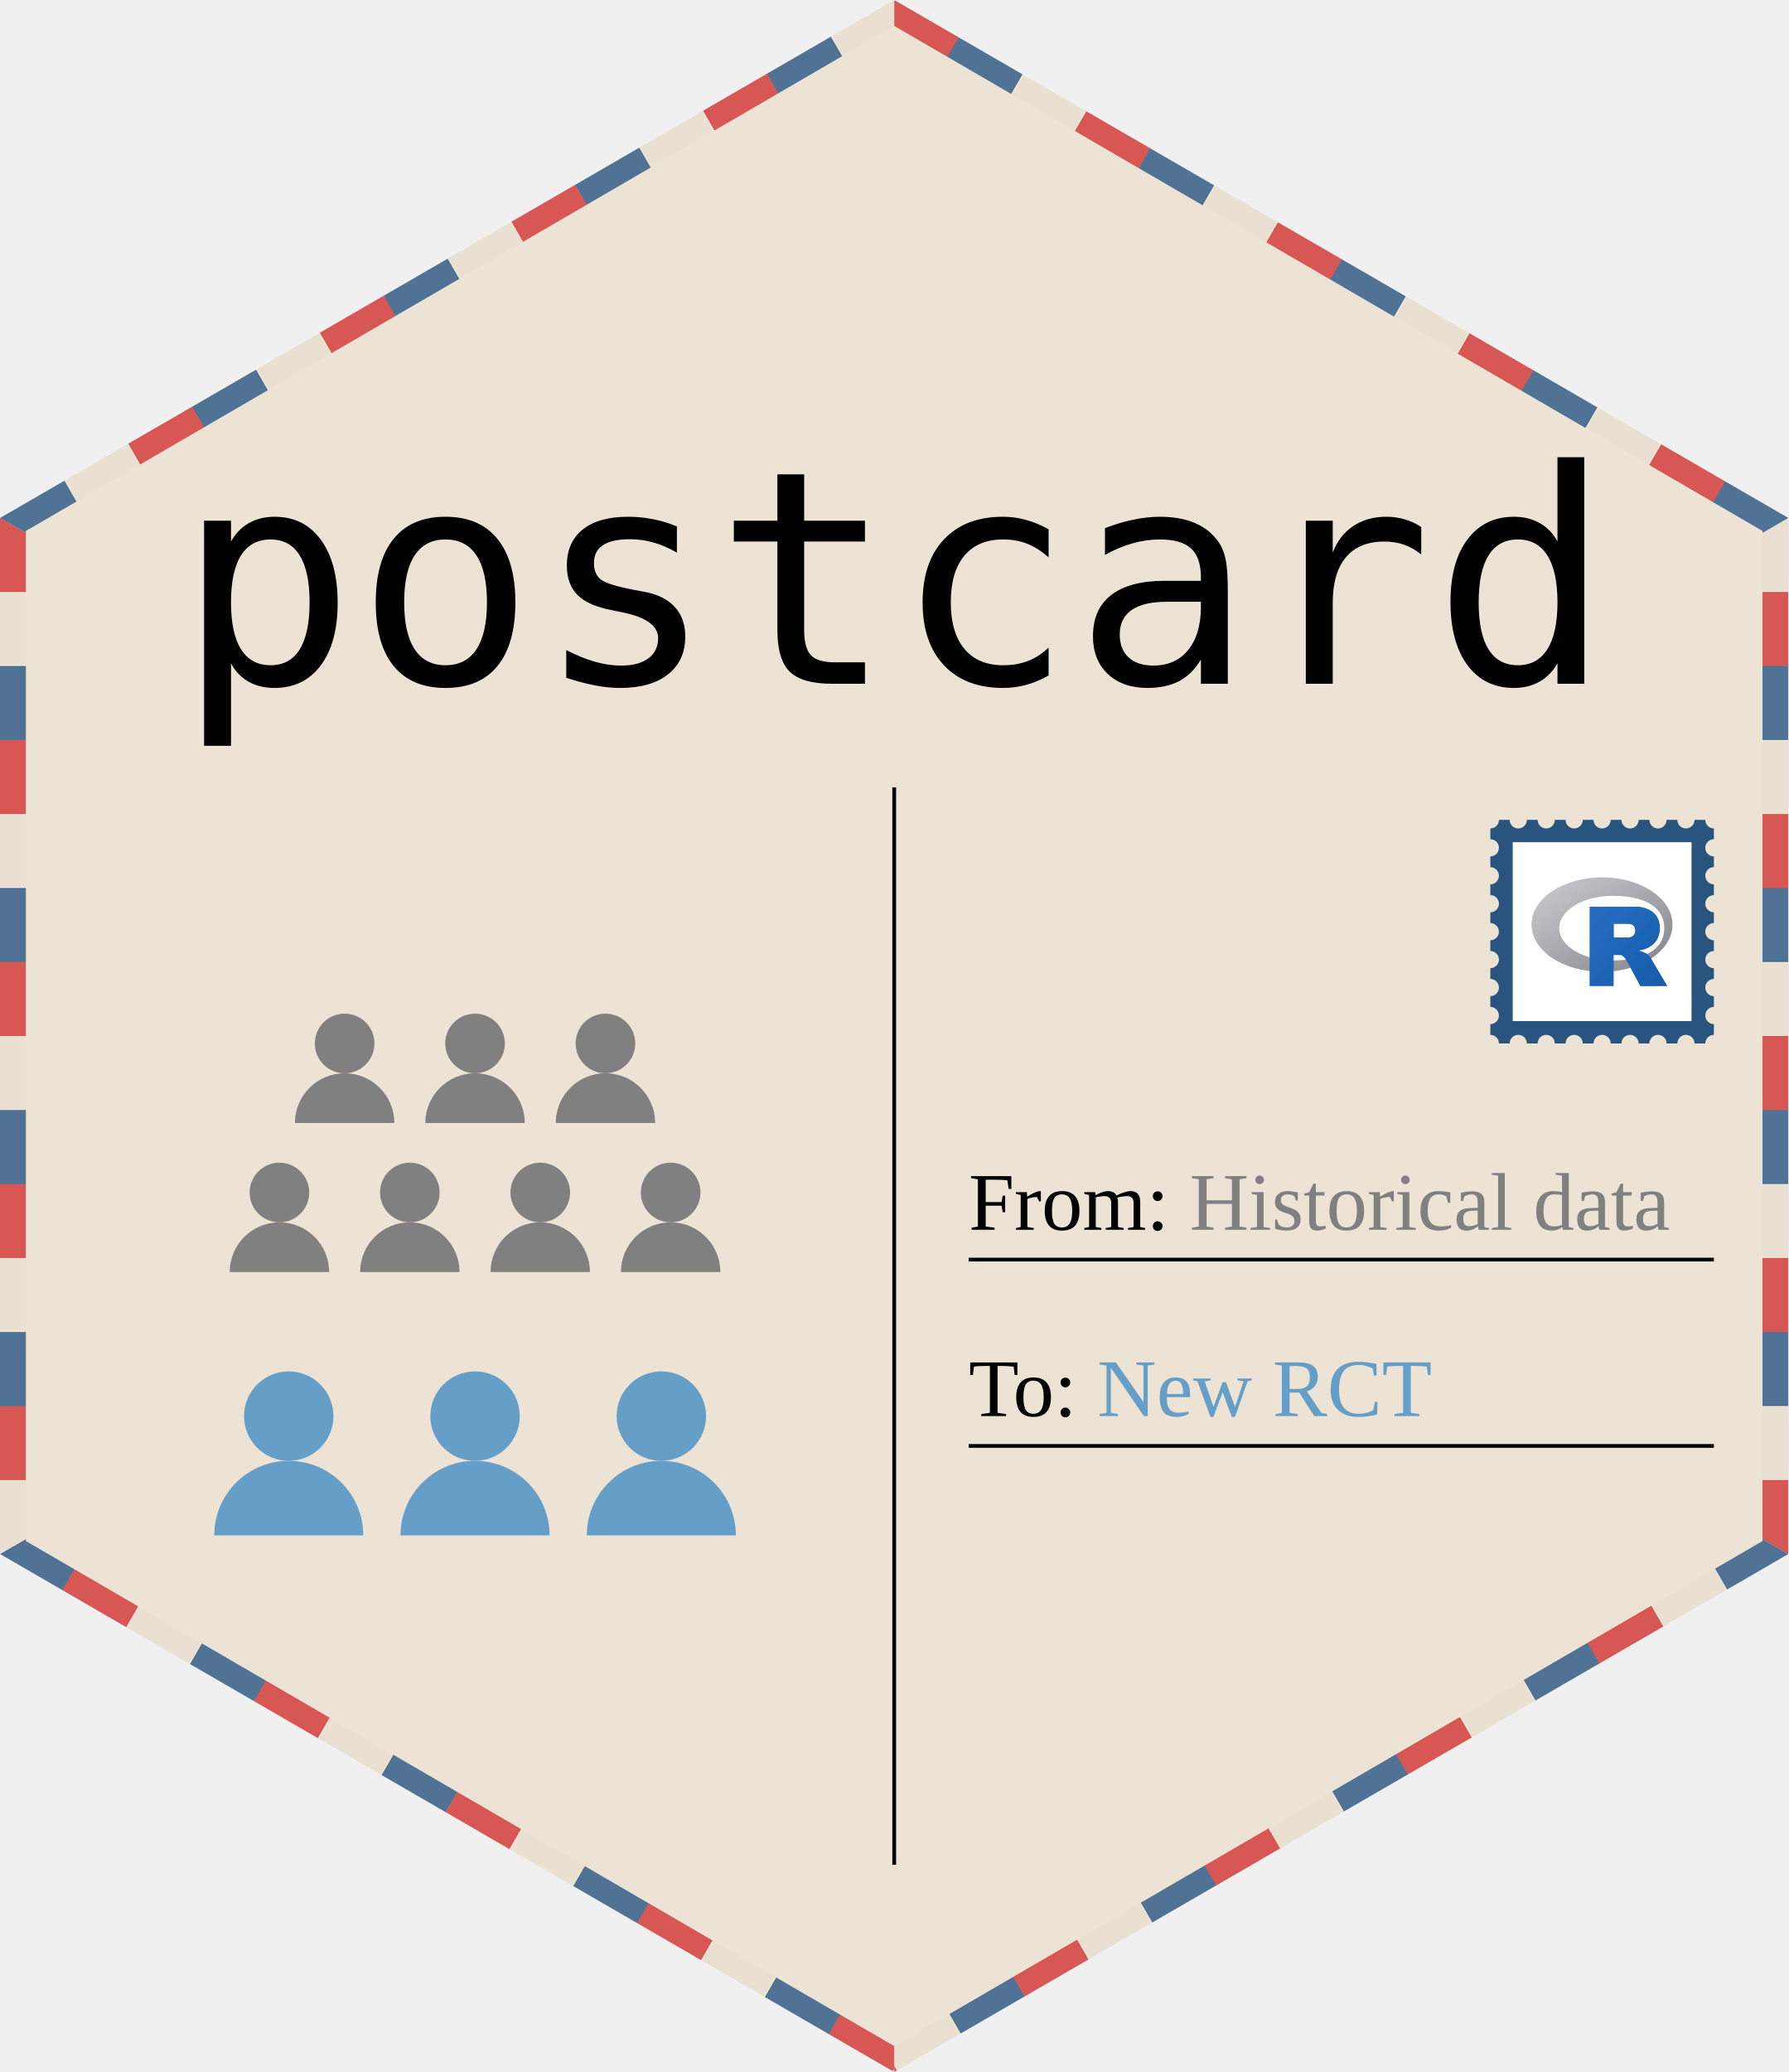
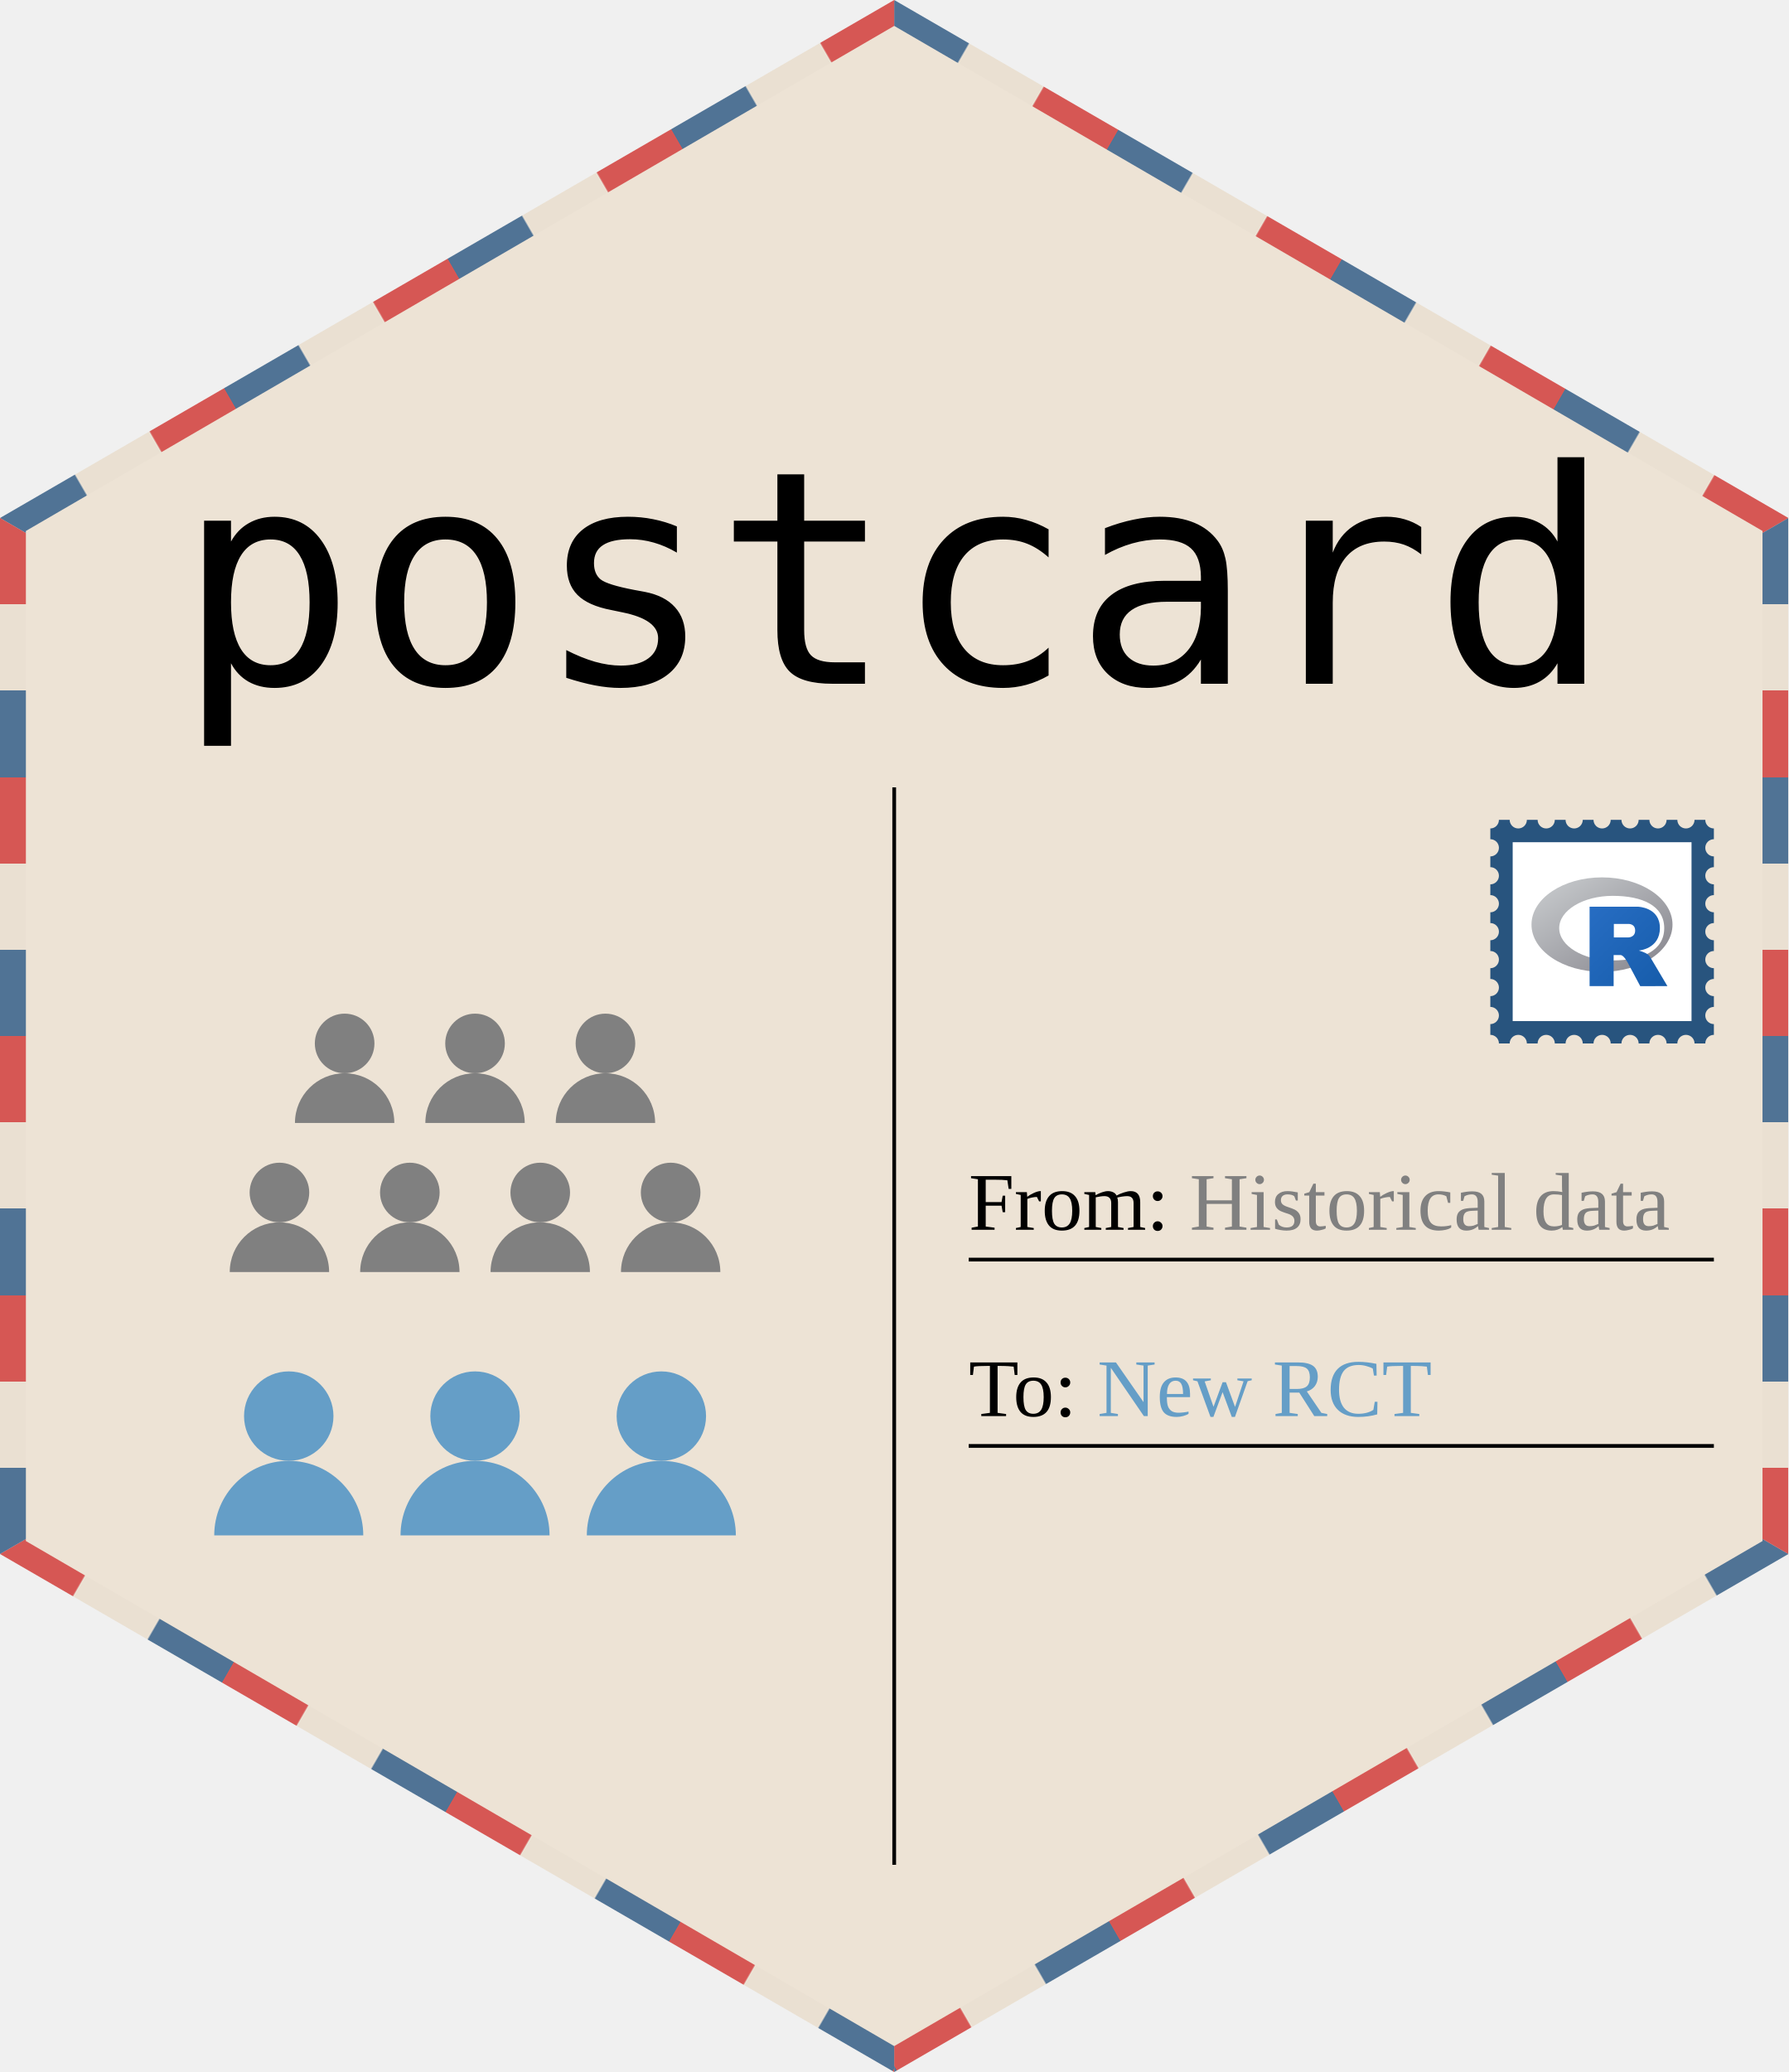
<svg xmlns="http://www.w3.org/2000/svg" version="1.1" width="240" height="278">
  <svg height="278" width="240" viewBox="0 0 240 278">
    <defs>
-       <pattern id="stripes30" patternUnits="userSpaceOnUse" width="29.716" height="200" patternTransform="rotate(30) translate(-4.952613)">
-         <rect x="0" width="9.905" height="200" fill="#28547e" />
-         <rect x="9.905" width="9.905" height="200" fill="#e8dcca" />
-         <rect x="19.81" width="9.905" height="200" fill="#d0312d" />
+       <pattern id="stripes30" patternUnits="userSpaceOnUse" width="34.668" height="100" patternTransform="rotate(30)">
+         <rect x="0" width="11.556" height="200" fill="#28547e" />
+         <rect x="11.556" width="11.556" height="200" fill="#e8dcca" />
+         <rect x="23.112" width="11.556" height="200" fill="#d0312d" />
      </pattern>
-       <pattern id="stripes150" patternUnits="userSpaceOnUse" width="29.716" height="200" patternTransform="rotate(150) translate(-14.85784)">
-         <rect x="0" width="9.905" height="200" fill="#28547e" />
-         <rect x="9.905" width="9.905" height="200" fill="#e8dcca" />
-         <rect x="19.81" width="9.905" height="200" fill="#d0312d" />
+       <pattern id="stripes150" patternUnits="userSpaceOnUse" width="34.668" height="100" patternTransform="rotate(150)">
+         <rect x="0" width="11.556" height="200" fill="#28547e" />
+         <rect x="11.556" width="11.556" height="200" fill="#e8dcca" />
+         <rect x="23.112" width="11.556" height="200" fill="#d0312d" />
      </pattern>
-       <pattern id="stripes210" patternUnits="userSpaceOnUse" width="29.716" height="200" patternTransform="rotate(210) translate(-24.76307)">
-         <rect x="0" width="9.905" height="200" fill="#28547e" />
-         <rect x="9.905" width="9.905" height="200" fill="#e8dcca" />
-         <rect x="19.81" width="9.905" height="200" fill="#d0312d" />
+       <pattern id="stripes210" patternUnits="userSpaceOnUse" width="34.668" height="100" patternTransform="rotate(210)">
+         <rect x="0" width="11.556" height="200" fill="#28547e" />
+         <rect x="11.556" width="11.556" height="200" fill="#e8dcca" />
+         <rect x="23.112" width="11.556" height="200" fill="#d0312d" />
      </pattern>
-       <pattern id="stripes330" patternUnits="userSpaceOnUse" width="29.716" height="200" patternTransform="rotate(330) translate(-4.952613)">
-         <rect x="0" width="9.905" height="200" fill="#28547e" />
-         <rect x="9.905" width="9.905" height="200" fill="#e8dcca" />
-         <rect x="19.81" width="9.905" height="200" fill="#d0312d" />
+       <pattern id="stripes330" patternUnits="userSpaceOnUse" width="34.668" height="100" patternTransform="rotate(330)">
+         <rect x="0" width="11.556" height="200" fill="#28547e" />
+         <rect x="11.556" width="11.556" height="200" fill="#e8dcca" />
+         <rect x="23.112" width="11.556" height="200" fill="#d0312d" />
      </pattern>
-       <pattern id="stripes90" patternUnits="userSpaceOnUse" width="29.786" height="200" patternTransform="rotate(90) translate(-0)">
-         <rect x="0" width="9.929" height="200" fill="#28547e" />
-         <rect x="9.929" width="9.929" height="200" fill="#e8dcca" />
-         <rect x="19.857" width="9.929" height="200" fill="#d0312d" />
+       <pattern id="stripes90" patternUnits="userSpaceOnUse" width="34.75" height="100" patternTransform="rotate(90)">
+         <rect x="0" width="11.583" height="200" fill="#28547e" />
+         <rect x="11.583" width="11.583" height="200" fill="#e8dcca" />
+         <rect x="23.167" width="11.583" height="200" fill="#d0312d" />
      </pattern>
-       <pattern id="stripes270" patternUnits="userSpaceOnUse" width="29.786" height="200" patternTransform="rotate(270) translate(-9.928571)">
-         <rect x="0" width="9.929" height="200" fill="#28547e" />
-         <rect x="9.929" width="9.929" height="200" fill="#e8dcca" />
-         <rect x="19.857" width="9.929" height="200" fill="#d0312d" />
+       <pattern id="stripes270" patternUnits="userSpaceOnUse" width="34.75" height="100" patternTransform="rotate(270)">
+         <rect x="0" width="11.583" height="200" fill="#28547e" />
+         <rect x="11.583" width="11.583" height="200" fill="#e8dcca" />
+         <rect x="23.167" width="11.583" height="200" fill="#d0312d" />
      </pattern>
    </defs>
    <polygon points="120,0 240,69.5 120,139" fill="url(#stripes30)" opacity="0.8" />
    <polygon points="240,208.5 120,278 120,139" fill="url(#stripes150)" opacity="0.8" />
    <polygon points="120,278 0,208.5 120,139" fill="url(#stripes210)" opacity="0.8" />
    <polygon points="0,69.5 120,0 120,139" fill="url(#stripes330)" opacity="0.8" />
    <polygon points="240,69.5 240,208.5 120,139" fill="url(#stripes90)" opacity="0.8" />
    <polygon points="0,208.5 0,69.5 120,139" fill="url(#stripes270)" opacity="0.8" />
    <polygon points="120,3.475 236.525,71.237 236.525,206.762 120,274.525 3.475,206.762 3.475,71.237" fill="#ede3d5" />
    <line x1="50%" y1="38%" x2="50%" y2="90%" stroke="black" stroke-width="0.5" />
    <svg x="200" y="110" height="30" width="30" viewBox="0 0 104 104">
      <path fill="#28547e" d="M 4 0 L 9 0 A 4 4 0 0 0 17 0 L 22 0 A 4 4 0 0 0 30 0 L 35 0 A 4 4 0 0 0 43 0 L 48 0 A 4 4 0 0 0 56 0 L 61 0 A 4 4 0 0 0 69 0 L 74 0 A 4 4 0 0 0 82 0 L 87 0 A 4 4 0 0 0 95 0 L 100 0 A 4 4 0 0 0 104 4 L 104 9 A 4 4 0 0 0 104 17 L 104 22 A 4 4 0 0 0 104 30 L 104 35 A 4 4 0 0 0 104 43 L 104 48 A 4 4 0 0 0 104 56 L 104 61 A 4 4 0 0 0 104 69 L 104 74 A 4 4 0 0 0 104 82 L 104 87 A 4 4 0 0 0 104 95 L 104 100 A 4 4 0 0 0 100 104 L 95 104 A 4 4 0 0 0 87 104 L 82 104 A 4 4 0 0 0 74 104 L 69 104 A 4 4 0 0 0 61 104 L 56 104 A 4 4 0 0 0 48 104 L 43 104 A 4 4 0 0 0 35 104 L 30 104 A 4 4 0 0 0 22 104 L 17 104 A 4 4 0 0 0 9 104 L 4 104 A 4 4 0 0 0 0 100 L 0 95 A 4 4 0 0 0 0 87 L 0 82 A 4 4 0 0 0 0 74 L 0 69 A 4 4 0 0 0 0 61 L 0 56 A 4 4 0 0 0 0 48 L 0 43 A 4 4 0 0 0 0 35 L 0 30 A 4 4 0 0 0 0 22 L 0 17 A 4 4 0 0 0 0 9 L 0 4 A 4 4 0 0 0 4 0" />
    </svg>
    <rect x="203" y="113" width="24" height="24" fill="white" />
    <svg preserveAspectRatio="xMidYMid" x="205.5" y="115.5" width="19" height="19" viewBox="0 0 724 561">
      <defs>
        <linearGradient id="gradientFill-1" x1="0" x2="1" y1="0" y2="1" gradientUnits="objectBoundingBox" spreadMethod="pad">
          <stop offset="0" stop-color="rgb(203,206,208)" stop-opacity="1" />
          <stop offset="1" stop-color="rgb(132,131,139)" stop-opacity="1" />
        </linearGradient>
        <linearGradient id="gradientFill-2" x1="0" x2="1" y1="0" y2="1" gradientUnits="objectBoundingBox" spreadMethod="pad">
          <stop offset="0" stop-color="rgb(39,109,195)" stop-opacity="1" />
          <stop offset="1" stop-color="rgb(22,92,170)" stop-opacity="1" />
        </linearGradient>
      </defs>
      <path d="M361.453,485.937 C162.329,485.937 0.906,377.828 0.906,244.469 C0.906,111.109 162.329,3.000 361.453,3.000 C560.578,3.000 722.000,111.109 722.000,244.469 C722.000,377.828 560.578,485.937 361.453,485.937 ZM416.641,97.406 C265.289,97.406 142.594,171.314 142.594,262.484 C142.594,353.654 265.289,427.562 416.641,427.562 C567.992,427.562 679.687,377.033 679.687,262.484 C679.687,147.971 567.992,97.406 416.641,97.406 Z" fill="url(#gradientFill-1)" fill-rule="evenodd" />
      <path d="M550.000,377.000 C550.000,377.000 571.822,383.585 584.500,390.000 C588.899,392.226 596.510,396.668 602.000,402.500 C607.378,408.212 610.000,414.000 610.000,414.000 L696.000,559.000 L557.000,559.062 L492.000,437.000 C492.000,437.000 478.690,414.131 470.500,407.500 C463.668,401.969 460.755,400.000 454.000,400.000 C449.298,400.000 420.974,400.000 420.974,400.000 L421.000,558.974 L298.000,559.026 L298.000,152.938 L545.000,152.938 C545.000,152.938 657.500,154.967 657.500,262.000 C657.500,369.033 550.000,377.000 550.000,377.000 ZM496.500,241.024 L422.037,240.976 L422.000,310.026 L496.500,310.002 C496.500,310.002 531.000,309.895 531.000,274.877 C531.000,239.155 496.500,241.024 496.500,241.024 Z" fill="url(#gradientFill-2)" fill-rule="evenodd" />
    </svg>
    <text x="50%" y="33%" font-family="monospace" font-size="40" fill="black" text-anchor="middle">postcard</text>
    <text x="130" y="165" font-size="11" fill="black">From: <tspan fill="gray">Historical data</tspan>
    </text>
    <line x1="130" y1="169" x2="230" y2="169" stroke="black" stroke-width="0.5" />
    <text x="130" y="190" font-size="11" fill="black">To: <tspan fill="#659ec7">New RCT</tspan>
    </text>
    <line x1="130" y1="194" x2="230" y2="194" stroke="black" stroke-width="0.5" />
    <circle cx="37.5" cy="160" r="4" fill="gray" />
    <path d="M 30.833 170.667 A 6.667 6.667 0 0 1 44.167 170.667 L 30.833 170.667 Z" fill="gray" />
    <circle cx="55" cy="160" r="4" fill="gray" />
    <path d="M 48.333 170.667 A 6.667 6.667 0 0 1 61.667 170.667 L 48.333 170.667 Z" fill="gray" />
    <circle cx="72.5" cy="160" r="4" fill="gray" />
    <path d="M 65.833 170.667 A 6.667 6.667 0 0 1 79.167 170.667 L 65.833 170.667 Z" fill="gray" />
    <circle cx="90" cy="160" r="4" fill="gray" />
    <path d="M 83.333 170.667 A 6.667 6.667 0 0 1 96.667 170.667 L 83.333 170.667 Z" fill="gray" />
    <circle cx="46.25" cy="140" r="4" fill="gray" />
    <path d="M 39.583 150.667 A 6.667 6.667 0 0 1 52.917 150.667 L 39.583 150.667 Z" fill="gray" />
    <circle cx="63.75" cy="140" r="4" fill="gray" />
    <path d="M 57.083 150.667 A 6.667 6.667 0 0 1 70.417 150.667 L 57.083 150.667 Z" fill="gray" />
    <circle cx="81.25" cy="140" r="4" fill="gray" />
    <path d="M 74.583 150.667 A 6.667 6.667 0 0 1 87.917 150.667 L 74.583 150.667 Z" fill="gray" />
    <circle cx="38.75" cy="190" r="6" fill="#659ec7" />
    <path d="M 28.75 206 A 10 10 0 0 1 48.75 206 L 28.75 206 Z" fill="#659ec7" />
    <circle cx="63.75" cy="190" r="6" fill="#659ec7" />
    <path d="M 53.75 206 A 10 10 0 0 1 73.75 206 L 53.75 206 Z" fill="#659ec7" />
    <circle cx="88.75" cy="190" r="6" fill="#659ec7" />
    <path d="M 78.75 206 A 10 10 0 0 1 98.75 206 L 78.75 206 Z" fill="#659ec7" />
  </svg>
</svg>
